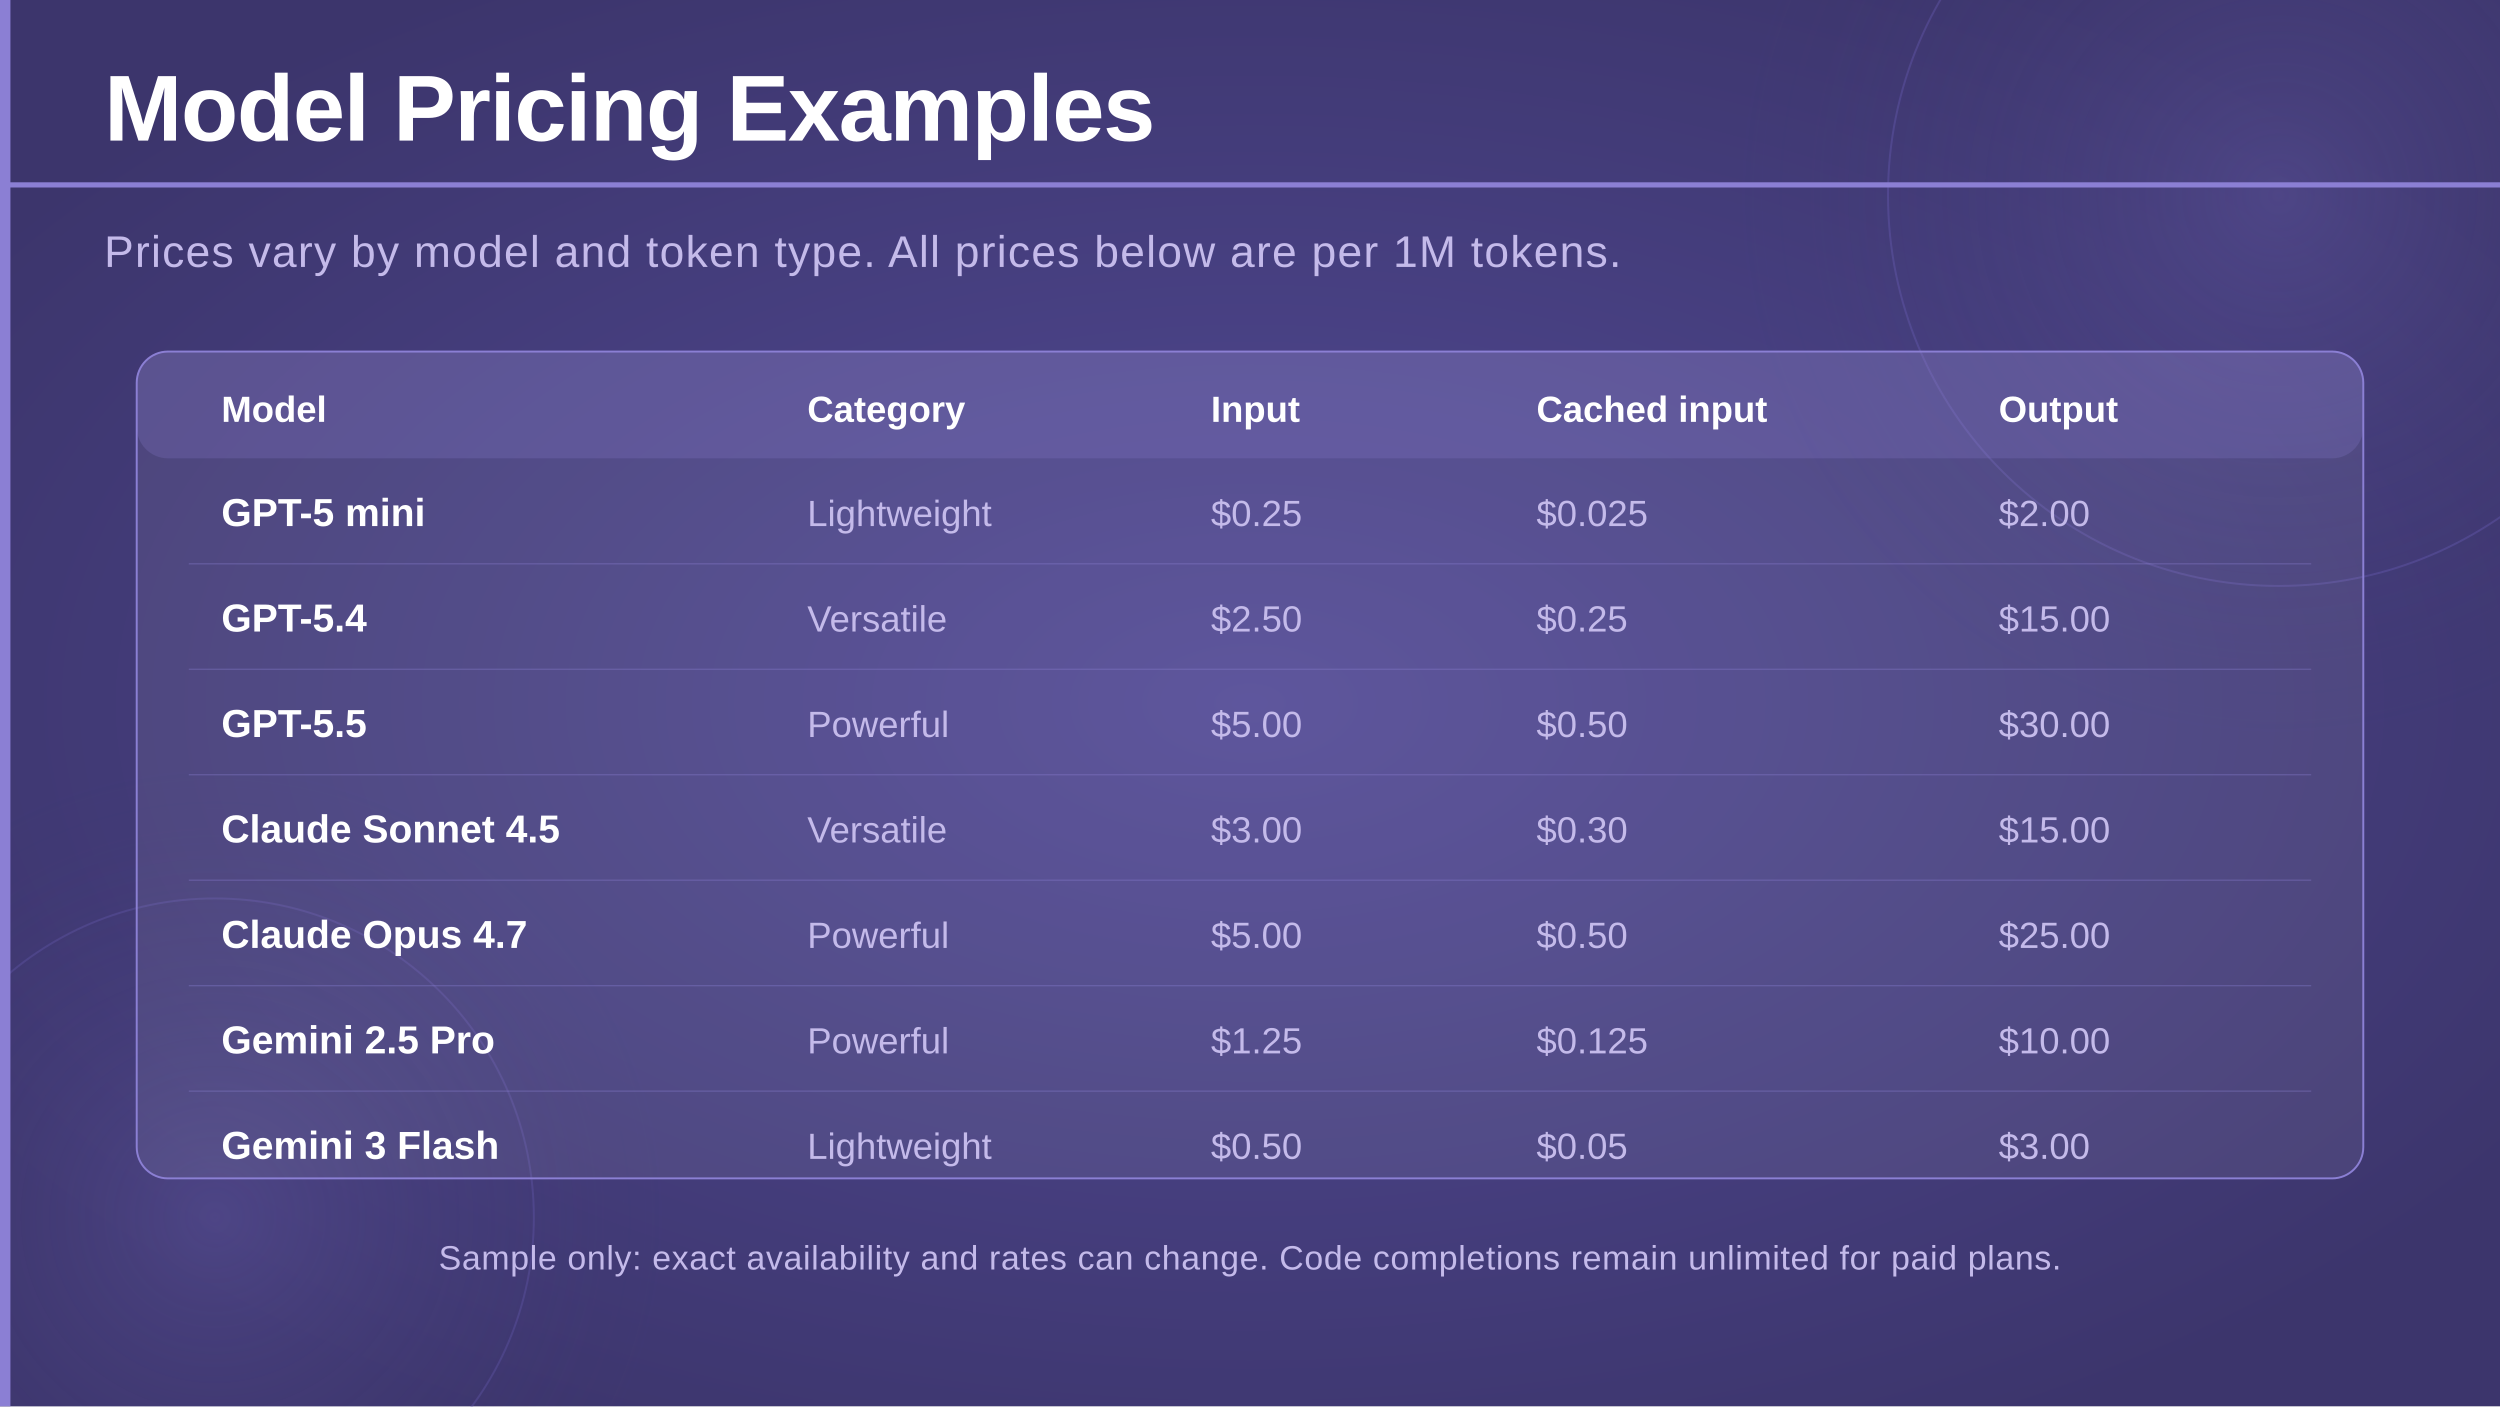
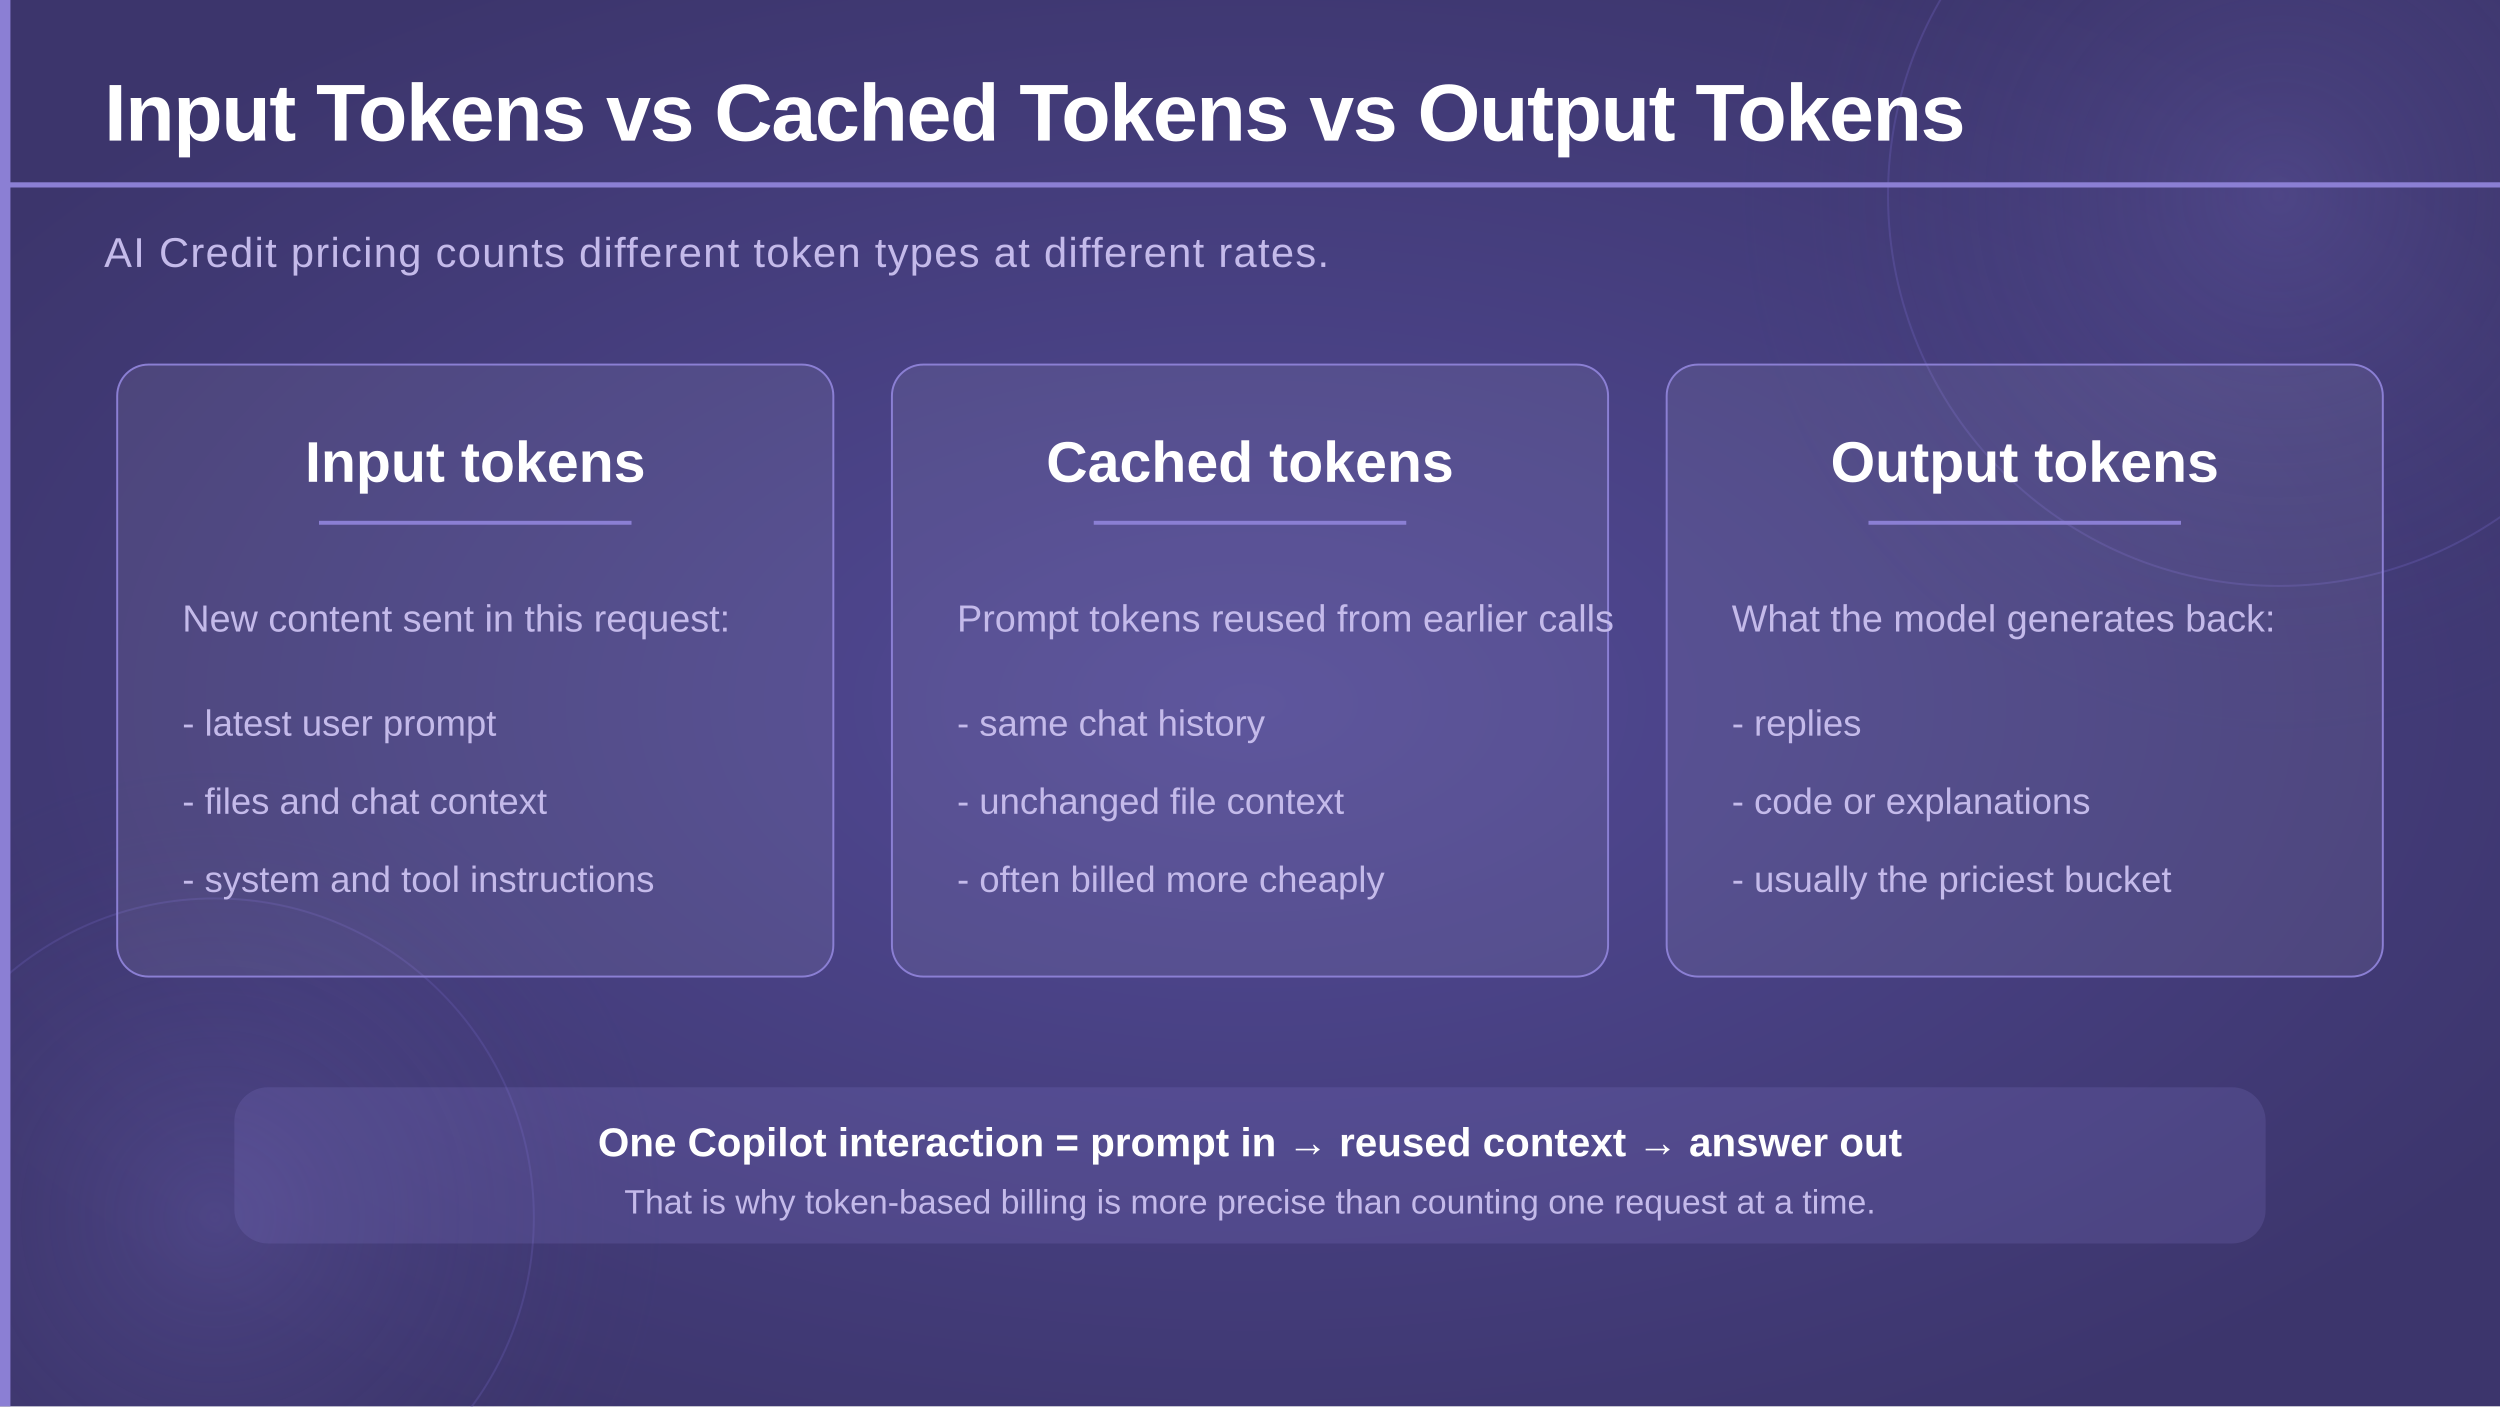
<svg xmlns="http://www.w3.org/2000/svg" viewBox="0 0 1920 1080" width="1920" height="1080">
  <defs>
    <radialGradient id="bgGlow" cx="50%" cy="50%" r="60%">
      <stop offset="0%" stop-color="#524a96" stop-opacity="1" />
      <stop offset="100%" stop-color="#3c356c" stop-opacity="1" />
    </radialGradient>
    <radialGradient id="circleGlow" cx="50%" cy="50%" r="50%">
      <stop offset="0%" stop-color="#7c70c8" stop-opacity="0.25" />
      <stop offset="100%" stop-color="#3c356c" stop-opacity="0" />
    </radialGradient>
  </defs>
  <rect width="1920" height="1080" fill="url(#bgGlow)" />
  <circle cx="1750" cy="150" r="420" fill="url(#circleGlow)" />
  <circle cx="1750" cy="150" r="300" fill="none" stroke="#6a5fb8" stroke-width="1.5" opacity="0.35" />
  <circle cx="165" cy="935" r="350" fill="url(#circleGlow)" />
  <circle cx="165" cy="935" r="245" fill="none" stroke="#6a5fb8" stroke-width="1.5" opacity="0.3" />
  <rect x="0" y="0" width="8" height="1080" fill="#8b7fd4" rx="0" />
-   <text x="80" y="108" font-family="'Segoe UI', 'Helvetica Neue', Arial, sans-serif" font-size="72" font-weight="700" fill="#ffffff" letter-spacing="-1">Model Pricing Examples</text>
+   <text x="80" y="108" font-family="'Segoe UI', 'Helvetica Neue', Arial, sans-serif" font-size="62" font-weight="700" fill="#ffffff" letter-spacing="-1">Input Tokens vs Cached Tokens vs Output Tokens</text>
  <rect x="0" y="140" width="1920" height="4" fill="#8b7fd4" rx="0" />
-   <text x="80" y="205" font-family="'Segoe UI', 'Helvetica Neue', Arial, sans-serif" font-size="34" font-weight="300" fill="#c4baea" letter-spacing="1">
-     Prices vary by model and token type. All prices below are per 1M tokens.
+   <text x="80" y="205" font-family="'Segoe UI', 'Helvetica Neue', Arial, sans-serif" font-size="32" font-weight="300" fill="#c4baea" letter-spacing="1">
+     AI Credit pricing counts different token types at different rates.
  </text>
-   <rect x="105" y="270" width="1710" height="635" rx="24" fill="#ffffff" fill-opacity="0.07" stroke="#8b7fd4" stroke-width="1.5" />
-   <rect x="105" y="270" width="1710" height="82" rx="24" fill="#8b7fd4" opacity="0.22" />
-   <text x="170" y="324" font-family="'Segoe UI', 'Helvetica Neue', Arial, sans-serif" font-size="28" font-weight="700" fill="#ffffff">Model</text>
-   <text x="620" y="324" font-family="'Segoe UI', 'Helvetica Neue', Arial, sans-serif" font-size="28" font-weight="700" fill="#ffffff">Category</text>
-   <text x="930" y="324" font-family="'Segoe UI', 'Helvetica Neue', Arial, sans-serif" font-size="28" font-weight="700" fill="#ffffff">Input</text>
-   <text x="1180" y="324" font-family="'Segoe UI', 'Helvetica Neue', Arial, sans-serif" font-size="28" font-weight="700" fill="#ffffff">Cached input</text>
-   <text x="1535" y="324" font-family="'Segoe UI', 'Helvetica Neue', Arial, sans-serif" font-size="28" font-weight="700" fill="#ffffff">Output</text>
-   <line x1="145" y1="433" x2="1775" y2="433" stroke="#8b7fd4" stroke-width="1" opacity="0.35" />
-   <line x1="145" y1="514" x2="1775" y2="514" stroke="#8b7fd4" stroke-width="1" opacity="0.35" />
-   <line x1="145" y1="595" x2="1775" y2="595" stroke="#8b7fd4" stroke-width="1" opacity="0.35" />
-   <line x1="145" y1="676" x2="1775" y2="676" stroke="#8b7fd4" stroke-width="1" opacity="0.35" />
-   <line x1="145" y1="757" x2="1775" y2="757" stroke="#8b7fd4" stroke-width="1" opacity="0.35" />
-   <line x1="145" y1="838" x2="1775" y2="838" stroke="#8b7fd4" stroke-width="1" opacity="0.35" />
-   <text x="170" y="404" font-family="'Segoe UI', 'Helvetica Neue', Arial, sans-serif" font-size="30" font-weight="600" fill="#ffffff">GPT-5 mini</text>
-   <text x="620" y="404" font-family="'Segoe UI', 'Helvetica Neue', Arial, sans-serif" font-size="28" font-weight="300" fill="#c4baea">Lightweight</text>
-   <text x="930" y="404" font-family="'Segoe UI', 'Helvetica Neue', Arial, sans-serif" font-size="28" font-weight="300" fill="#c4baea">$0.25</text>
-   <text x="1180" y="404" font-family="'Segoe UI', 'Helvetica Neue', Arial, sans-serif" font-size="28" font-weight="300" fill="#c4baea">$0.025</text>
-   <text x="1535" y="404" font-family="'Segoe UI', 'Helvetica Neue', Arial, sans-serif" font-size="28" font-weight="300" fill="#c4baea">$2.00</text>
-   <text x="170" y="485" font-family="'Segoe UI', 'Helvetica Neue', Arial, sans-serif" font-size="30" font-weight="600" fill="#ffffff">GPT-5.4</text>
-   <text x="620" y="485" font-family="'Segoe UI', 'Helvetica Neue', Arial, sans-serif" font-size="28" font-weight="300" fill="#c4baea">Versatile</text>
-   <text x="930" y="485" font-family="'Segoe UI', 'Helvetica Neue', Arial, sans-serif" font-size="28" font-weight="300" fill="#c4baea">$2.50</text>
-   <text x="1180" y="485" font-family="'Segoe UI', 'Helvetica Neue', Arial, sans-serif" font-size="28" font-weight="300" fill="#c4baea">$0.25</text>
-   <text x="1535" y="485" font-family="'Segoe UI', 'Helvetica Neue', Arial, sans-serif" font-size="28" font-weight="300" fill="#c4baea">$15.00</text>
-   <text x="170" y="566" font-family="'Segoe UI', 'Helvetica Neue', Arial, sans-serif" font-size="30" font-weight="600" fill="#ffffff">GPT-5.5</text>
-   <text x="620" y="566" font-family="'Segoe UI', 'Helvetica Neue', Arial, sans-serif" font-size="28" font-weight="300" fill="#c4baea">Powerful</text>
-   <text x="930" y="566" font-family="'Segoe UI', 'Helvetica Neue', Arial, sans-serif" font-size="28" font-weight="300" fill="#c4baea">$5.00</text>
-   <text x="1180" y="566" font-family="'Segoe UI', 'Helvetica Neue', Arial, sans-serif" font-size="28" font-weight="300" fill="#c4baea">$0.50</text>
-   <text x="1535" y="566" font-family="'Segoe UI', 'Helvetica Neue', Arial, sans-serif" font-size="28" font-weight="300" fill="#c4baea">$30.00</text>
-   <text x="170" y="647" font-family="'Segoe UI', 'Helvetica Neue', Arial, sans-serif" font-size="30" font-weight="600" fill="#ffffff">Claude Sonnet 4.5</text>
-   <text x="620" y="647" font-family="'Segoe UI', 'Helvetica Neue', Arial, sans-serif" font-size="28" font-weight="300" fill="#c4baea">Versatile</text>
-   <text x="930" y="647" font-family="'Segoe UI', 'Helvetica Neue', Arial, sans-serif" font-size="28" font-weight="300" fill="#c4baea">$3.00</text>
-   <text x="1180" y="647" font-family="'Segoe UI', 'Helvetica Neue', Arial, sans-serif" font-size="28" font-weight="300" fill="#c4baea">$0.30</text>
-   <text x="1535" y="647" font-family="'Segoe UI', 'Helvetica Neue', Arial, sans-serif" font-size="28" font-weight="300" fill="#c4baea">$15.00</text>
-   <text x="170" y="728" font-family="'Segoe UI', 'Helvetica Neue', Arial, sans-serif" font-size="30" font-weight="600" fill="#ffffff">Claude Opus 4.7</text>
-   <text x="620" y="728" font-family="'Segoe UI', 'Helvetica Neue', Arial, sans-serif" font-size="28" font-weight="300" fill="#c4baea">Powerful</text>
-   <text x="930" y="728" font-family="'Segoe UI', 'Helvetica Neue', Arial, sans-serif" font-size="28" font-weight="300" fill="#c4baea">$5.00</text>
-   <text x="1180" y="728" font-family="'Segoe UI', 'Helvetica Neue', Arial, sans-serif" font-size="28" font-weight="300" fill="#c4baea">$0.50</text>
-   <text x="1535" y="728" font-family="'Segoe UI', 'Helvetica Neue', Arial, sans-serif" font-size="28" font-weight="300" fill="#c4baea">$25.00</text>
-   <text x="170" y="809" font-family="'Segoe UI', 'Helvetica Neue', Arial, sans-serif" font-size="30" font-weight="600" fill="#ffffff">Gemini 2.5 Pro</text>
-   <text x="620" y="809" font-family="'Segoe UI', 'Helvetica Neue', Arial, sans-serif" font-size="28" font-weight="300" fill="#c4baea">Powerful</text>
-   <text x="930" y="809" font-family="'Segoe UI', 'Helvetica Neue', Arial, sans-serif" font-size="28" font-weight="300" fill="#c4baea">$1.25</text>
-   <text x="1180" y="809" font-family="'Segoe UI', 'Helvetica Neue', Arial, sans-serif" font-size="28" font-weight="300" fill="#c4baea">$0.125</text>
-   <text x="1535" y="809" font-family="'Segoe UI', 'Helvetica Neue', Arial, sans-serif" font-size="28" font-weight="300" fill="#c4baea">$10.00</text>
-   <text x="170" y="890" font-family="'Segoe UI', 'Helvetica Neue', Arial, sans-serif" font-size="30" font-weight="600" fill="#ffffff">Gemini 3 Flash</text>
-   <text x="620" y="890" font-family="'Segoe UI', 'Helvetica Neue', Arial, sans-serif" font-size="28" font-weight="300" fill="#c4baea">Lightweight</text>
-   <text x="930" y="890" font-family="'Segoe UI', 'Helvetica Neue', Arial, sans-serif" font-size="28" font-weight="300" fill="#c4baea">$0.50</text>
-   <text x="1180" y="890" font-family="'Segoe UI', 'Helvetica Neue', Arial, sans-serif" font-size="28" font-weight="300" fill="#c4baea">$0.05</text>
-   <text x="1535" y="890" font-family="'Segoe UI', 'Helvetica Neue', Arial, sans-serif" font-size="28" font-weight="300" fill="#c4baea">$3.00</text>
-   <text x="960" y="975" text-anchor="middle" font-family="'Segoe UI', 'Helvetica Neue', Arial, sans-serif" font-size="26" font-weight="300" fill="#c4baea" letter-spacing="0.5">
-     Sample only: exact availability and rates can change. Code completions remain unlimited for paid plans.
-   </text>
+   <rect x="90" y="280" width="550" height="470" rx="24" fill="#ffffff" fill-opacity="0.07" stroke="#8b7fd4" stroke-width="1.5" />
+   <text x="365" y="370" text-anchor="middle" font-family="'Segoe UI', 'Helvetica Neue', Arial, sans-serif" font-size="44" font-weight="700" fill="#ffffff">Input tokens</text>
+   <rect x="245" y="400" width="240" height="3" fill="#8b7fd4" />
+   <text x="140" y="485" font-family="'Segoe UI', 'Helvetica Neue', Arial, sans-serif" font-size="29" font-weight="300" fill="#c4baea">New content sent in this request:</text>
+   <text x="140" y="565" font-family="'Segoe UI', 'Helvetica Neue', Arial, sans-serif" font-size="28" font-weight="300" fill="#c4baea">- latest user prompt</text>
+   <text x="140" y="625" font-family="'Segoe UI', 'Helvetica Neue', Arial, sans-serif" font-size="28" font-weight="300" fill="#c4baea">- files and chat context</text>
+   <text x="140" y="685" font-family="'Segoe UI', 'Helvetica Neue', Arial, sans-serif" font-size="28" font-weight="300" fill="#c4baea">- system and tool instructions</text>
+   <rect x="685" y="280" width="550" height="470" rx="24" fill="#ffffff" fill-opacity="0.07" stroke="#8b7fd4" stroke-width="1.5" />
+   <text x="960" y="370" text-anchor="middle" font-family="'Segoe UI', 'Helvetica Neue', Arial, sans-serif" font-size="44" font-weight="700" fill="#ffffff">Cached tokens</text>
+   <rect x="840" y="400" width="240" height="3" fill="#8b7fd4" />
+   <text x="735" y="485" font-family="'Segoe UI', 'Helvetica Neue', Arial, sans-serif" font-size="29" font-weight="300" fill="#c4baea">Prompt tokens reused from earlier calls</text>
+   <text x="735" y="565" font-family="'Segoe UI', 'Helvetica Neue', Arial, sans-serif" font-size="28" font-weight="300" fill="#c4baea">- same chat history</text>
+   <text x="735" y="625" font-family="'Segoe UI', 'Helvetica Neue', Arial, sans-serif" font-size="28" font-weight="300" fill="#c4baea">- unchanged file context</text>
+   <text x="735" y="685" font-family="'Segoe UI', 'Helvetica Neue', Arial, sans-serif" font-size="28" font-weight="300" fill="#c4baea">- often billed more cheaply</text>
+   <rect x="1280" y="280" width="550" height="470" rx="24" fill="#ffffff" fill-opacity="0.07" stroke="#8b7fd4" stroke-width="1.5" />
+   <text x="1555" y="370" text-anchor="middle" font-family="'Segoe UI', 'Helvetica Neue', Arial, sans-serif" font-size="44" font-weight="700" fill="#ffffff">Output tokens</text>
+   <rect x="1435" y="400" width="240" height="3" fill="#8b7fd4" />
+   <text x="1330" y="485" font-family="'Segoe UI', 'Helvetica Neue', Arial, sans-serif" font-size="29" font-weight="300" fill="#c4baea">What the model generates back:</text>
+   <text x="1330" y="565" font-family="'Segoe UI', 'Helvetica Neue', Arial, sans-serif" font-size="28" font-weight="300" fill="#c4baea">- replies</text>
+   <text x="1330" y="625" font-family="'Segoe UI', 'Helvetica Neue', Arial, sans-serif" font-size="28" font-weight="300" fill="#c4baea">- code or explanations</text>
+   <text x="1330" y="685" font-family="'Segoe UI', 'Helvetica Neue', Arial, sans-serif" font-size="28" font-weight="300" fill="#c4baea">- usually the priciest bucket</text>
+   <rect x="180" y="835" width="1560" height="120" rx="26" fill="#8b7fd4" opacity="0.18" />
+   <text x="960" y="888" text-anchor="middle" font-family="'Segoe UI', 'Helvetica Neue', Arial, sans-serif" font-size="31" font-weight="700" fill="#ffffff">One Copilot interaction = prompt in → reused context → answer out</text>
+   <text x="960" y="932" text-anchor="middle" font-family="'Segoe UI', 'Helvetica Neue', Arial, sans-serif" font-size="26" font-weight="300" fill="#c4baea">That is why token-based billing is more precise than counting one request at a time.</text>
</svg>
